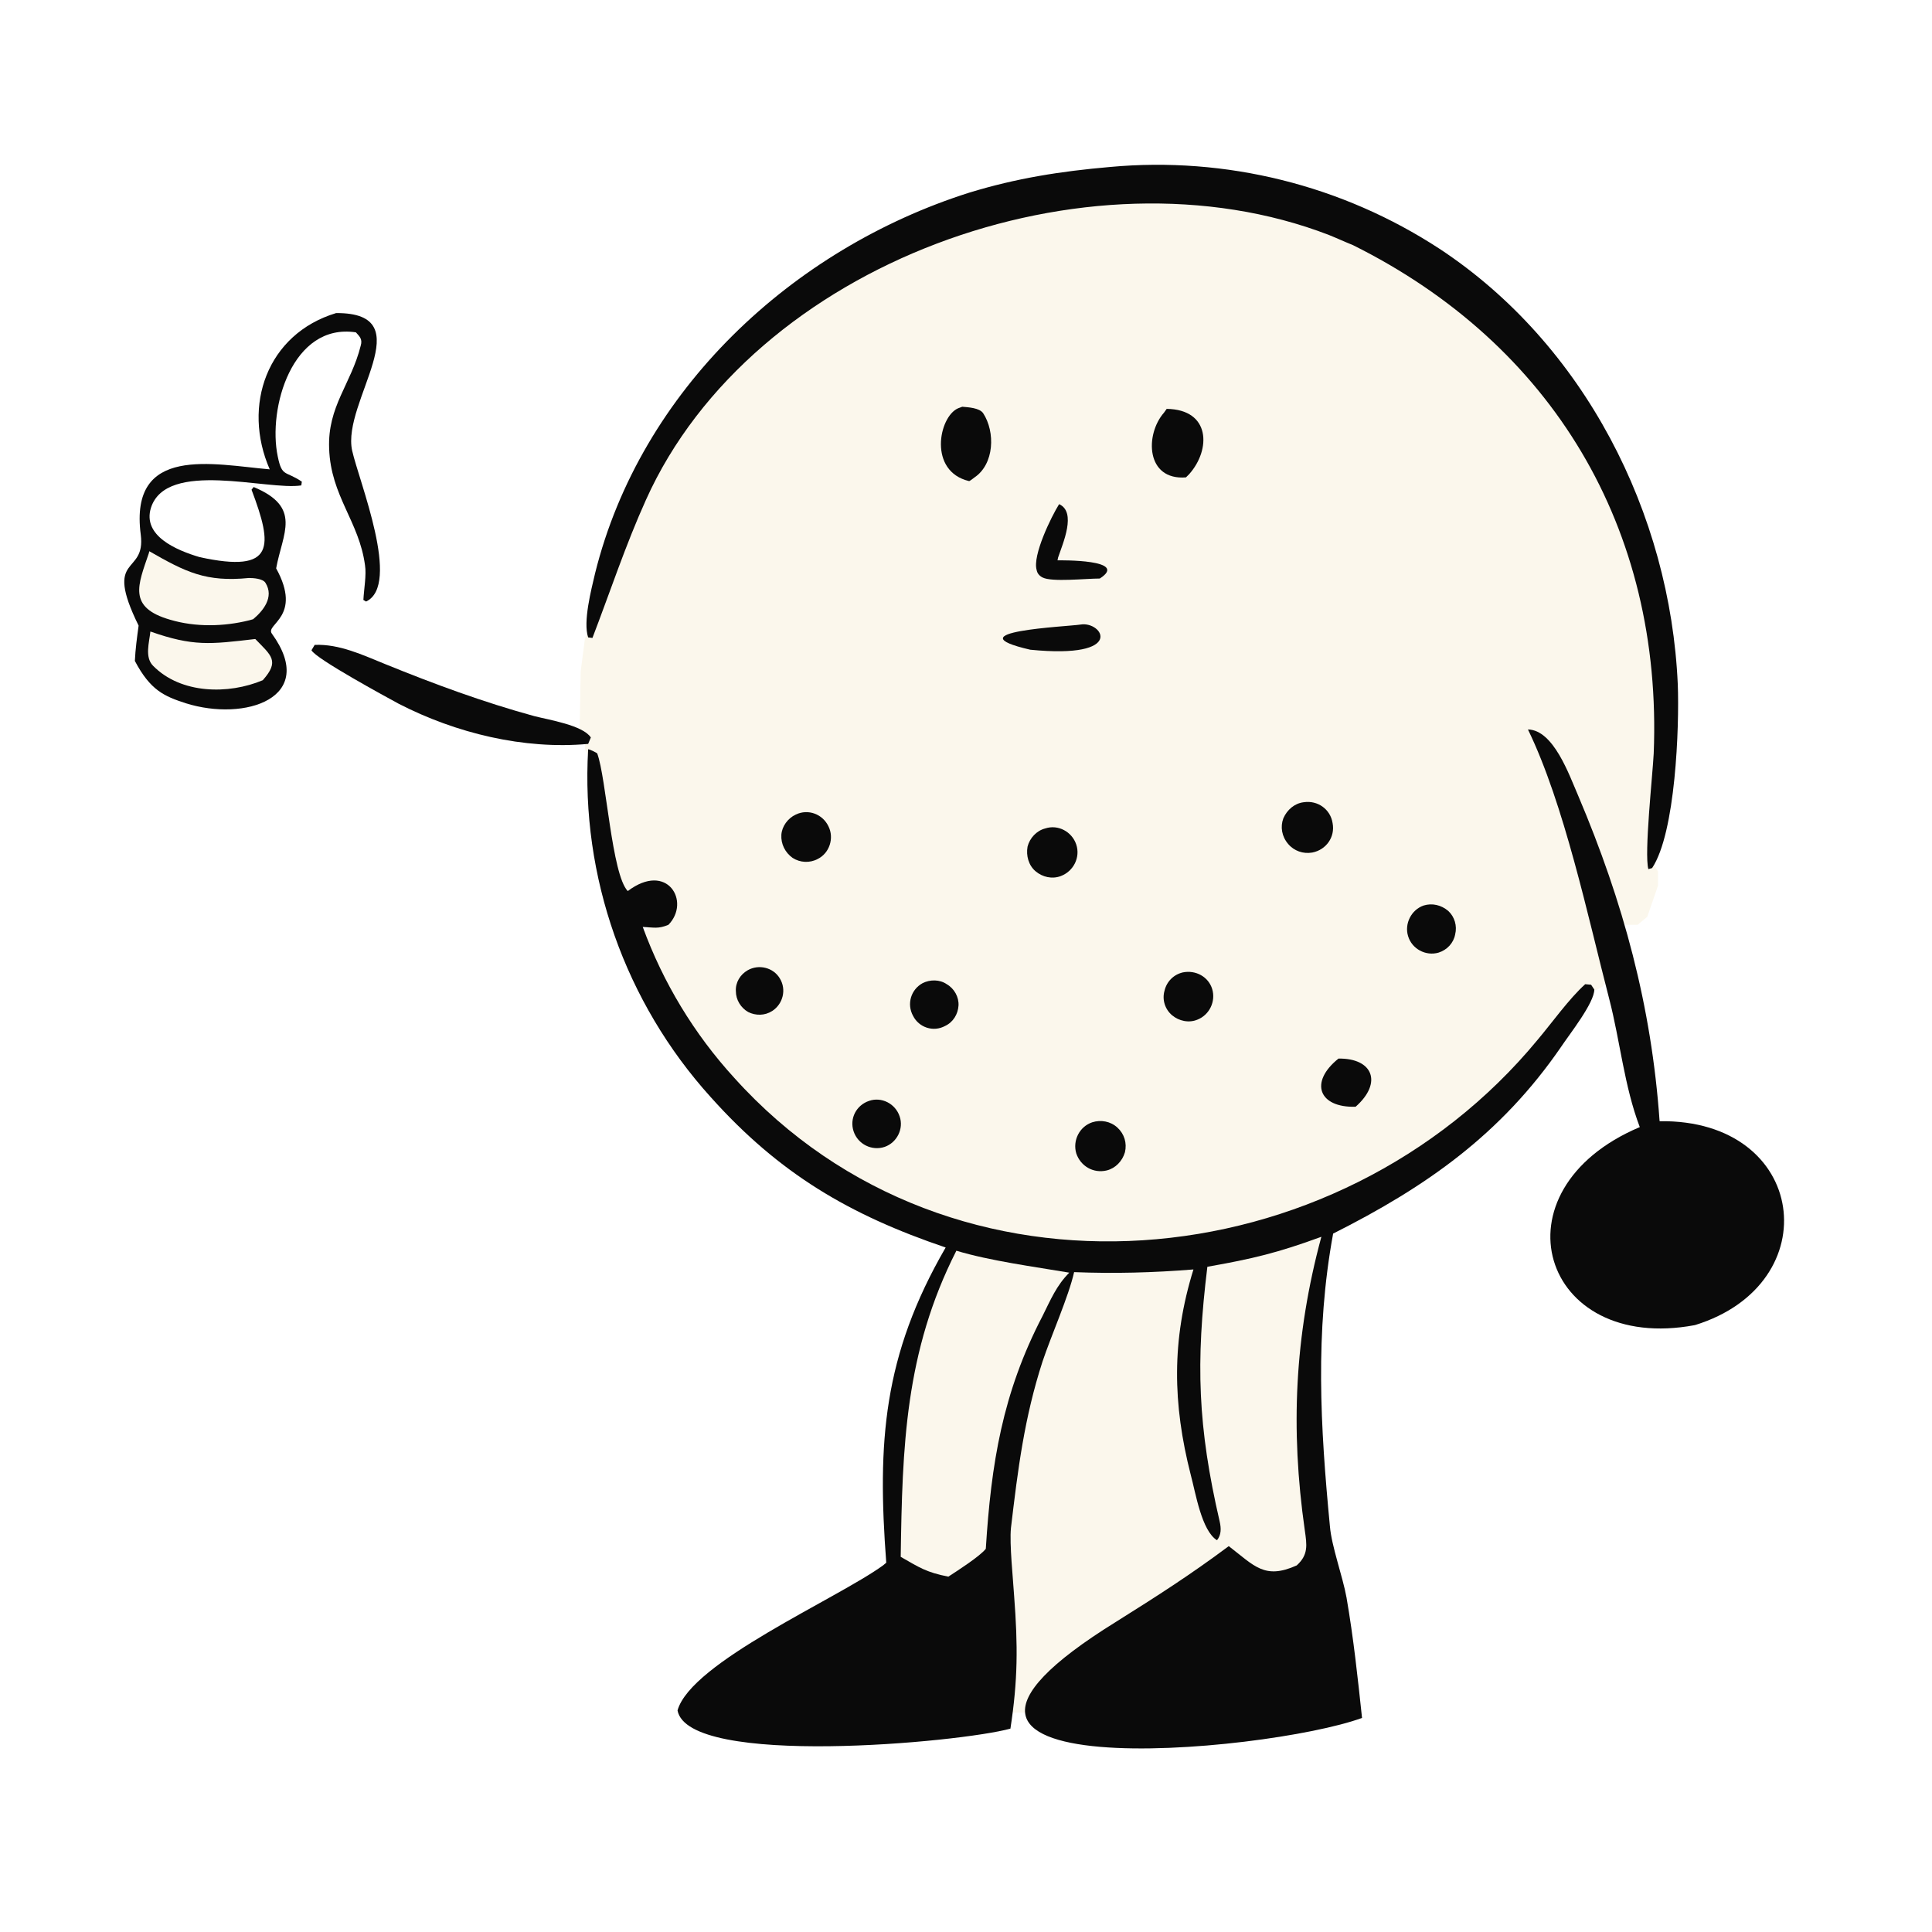
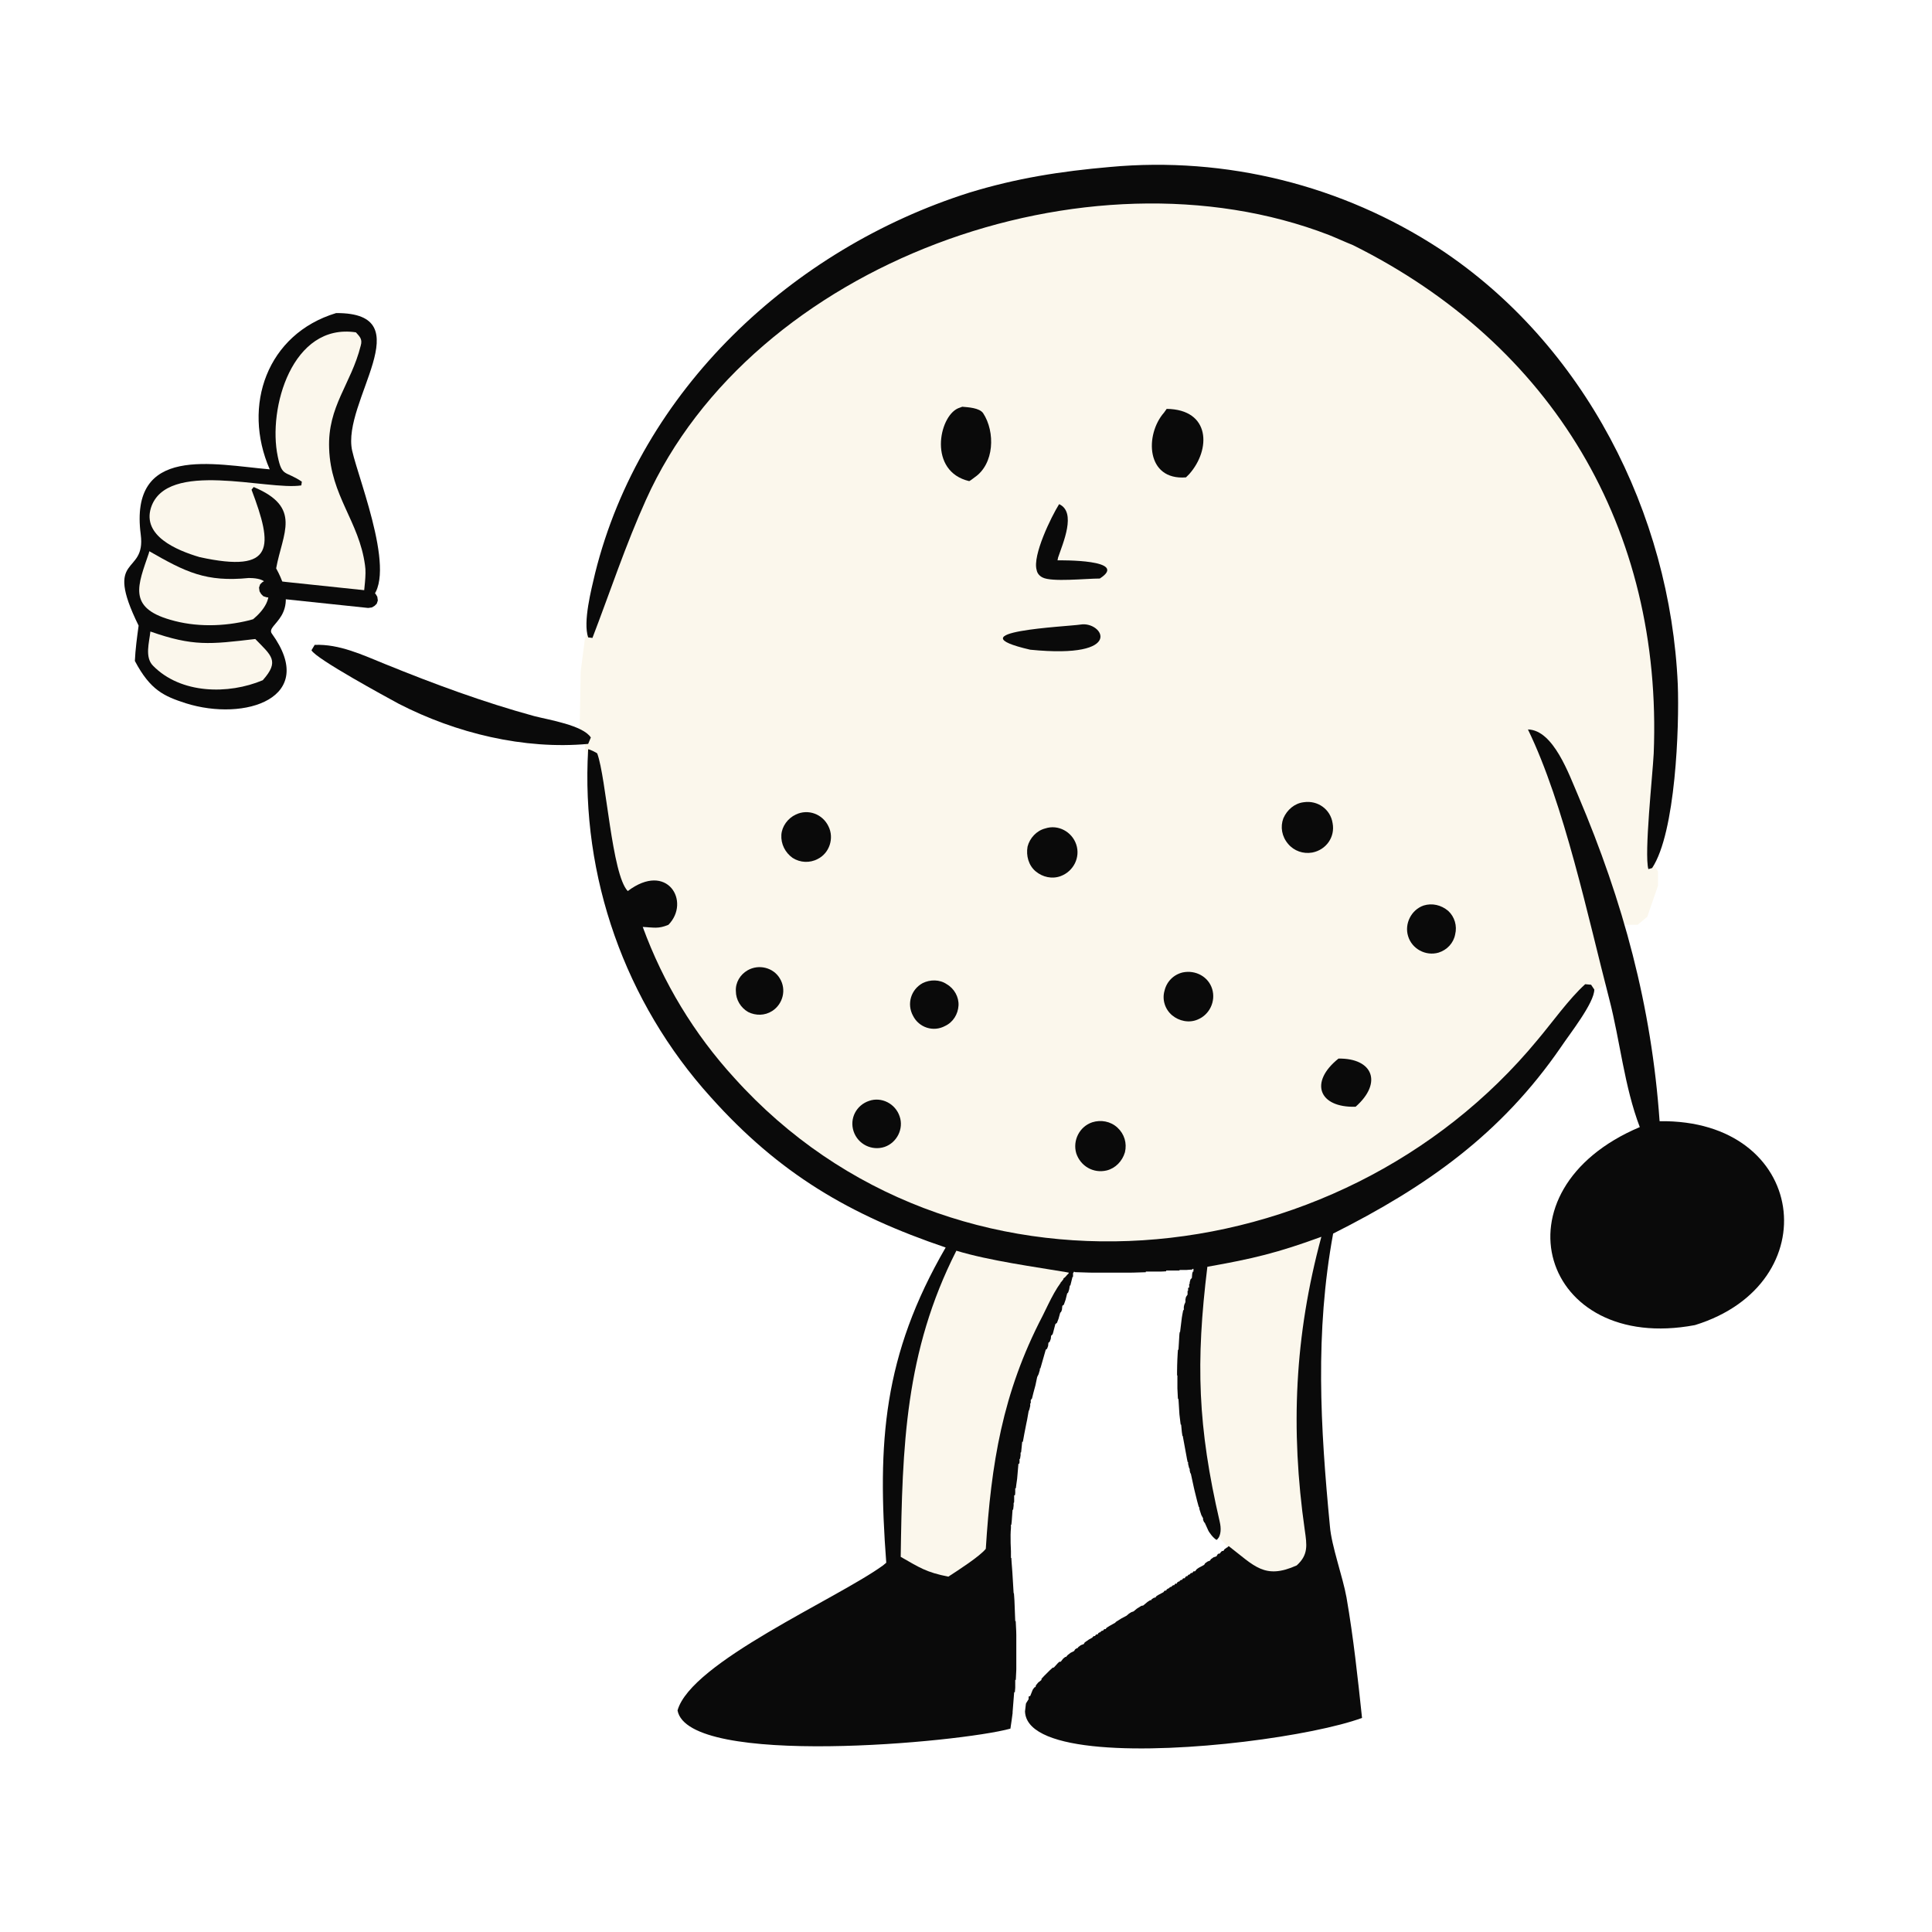
<svg xmlns="http://www.w3.org/2000/svg" viewBox="548 561 361 361">
-   <path fill="#fbf7ec" d="M792.3 791.8L794.3 791.8L795.5 793.0L795.5 794.8L792.8 806.3L791.3 820.0L791.3 832.5L793.0 847.5L793.0 851.5L792.3 853.3L791.0 854.5L789.0 855.3L784.0 855.5L781.5 854.5L778.0 851.5L776.8 851.8L770.3 856.8L758.3 864.5L757.3 864.8L755.5 866.3L754.5 866.5L747.5 871.5L743.0 875.8L740.0 881.0L737.3 881.0L736.5 880.0L737.0 874.3L737.0 864.5L736.0 853.8L736.0 844.8L736.8 838.5L738.3 828.8L740.3 819.8L747.8 798.5L748.8 797.8L759.3 798.0L765.3 797.5L770.3 797.5L771.3 798.3L771.5 801.0L770.3 804.8L769.0 812.8L769.0 822.8L770.0 830.0L772.3 840.0L773.8 844.8L775.0 846.5L773.0 837.0L771.5 824.8L771.5 808.3L772.5 797.8L773.8 796.5L785.3 794.3Z" />
+   <defs>
+     <clipPath id="agreed-gap1" clipPathUnits="userSpaceOnUse">
+       <path clip-rule="evenodd" d="M538 551H919V932H538ZM770.8 796L773.1 798.1L773.1 798.6L773 798.6L772.8 799.8L772.5 800.2L772.5 800.9L772.3 800.9L772.3 801.6L772.1 801.6L772.1 802.2L772 802.2L772 802.9L771.7 803.5L771.7 804.3L771.3 805L771.2 806.8L771 806.8L771 807.6L770.8 807.6L770.8 808.8L770.7 808.8L770.7 809.9L770.5 809.9L770.3 813.2L770.2 813.2L770 818L770.2 818L770.2 822.4L770.3 822.4L770.7 827.2L770.8 827.2L771 829.3L771.2 829.3L771.2 830.1L771.3 830.1L771.7 832.7L772 833.4L772 834.2L772.1 834.2L772.1 834.9L772.5 835.5L772.5 836.3L772.6 836.3L774 842.3L774.3 842.7L774.6 844.4L774.9 844.7L774.9 845.4L775.3 845.5L775.4 846.2L775.8 846L776.1 846.4L776.1 847.3L775.9 847.3L775.8 848.3L777.4 850L778.2 850.3L778.7 850.9L777.2 852.4L776.9 852.4L775.3 853.9L774.9 853.9L774.1 854.7L773.3 855.1L773 855.5L771.7 856.2L771.3 856.7L771 856.7L770.8 857L770.5 857L770.3 857.3L770 857.3L769.9 857.7L769.5 857.7L769.4 858L769 858L768.9 858.3L768.5 858.3L768.4 858.7L768 858.7L767.9 859L767.6 859L767.4 859.3L767.1 859.3L766.9 859.6L766.6 859.6L766.4 860L766.1 860L765.9 860.3L765.6 860.3L765.4 860.6L765.1 860.6L763.9 861.6L763.3 861.8L763.1 862.1L762.8 862.1L761.6 863.1L761 863.3L759.8 864.2L759.2 864.4L759 864.7L757.9 865.2L757.2 865.9L756.6 866L755.4 867L754.8 867.2L754.6 867.5L754.3 867.5L754.1 867.8L753.8 867.8L753.6 868.2L753.3 868.2L753.1 868.5L752.8 868.5L752.6 868.8L752.3 868.8L752.1 869.2L750.8 869.8L750.5 870.3L749.7 870.6L749.3 871.1L749 871.1L748.7 871.6L747.7 872.1L747.2 872.8L746.9 872.8L743.3 876.4L742.6 877.9L742.3 878L742.3 878.5L741.8 879.3L741.6 881L741.3 881.1L740 882.5L739.7 882L739.5 881L737.2 881L737 882.8L736.9 882.8L735.1 881L735.4 877.2L735.6 877.2L735.6 874.9L735.7 874.9L735.7 863.9L735.6 863.9L735.4 858.7L735.2 858.7L734.9 852.1L734.7 852.1L734.7 845.9L734.9 845.9L735.6 839.1L735.7 839.1L735.7 838L735.9 838L735.9 836.8L736 836.8L736.9 830.4L737 830.4L737.4 827.8L737.5 827.8L737.5 827L737.7 827L737.7 826.2L738 825.5L738.5 822.6L738.8 822.1L739.3 819.4L739.7 819L739.7 818.3L740.2 817.3L740.2 816.7L740.3 816.7L741.3 813.2L741.6 812.9L742.3 810.6L742.6 810.3L743.1 808.4L743.8 807.3L743.8 806.8L744.3 806L744.4 805L744.7 804.7L745.7 801.4L746.2 800.9L746.2 800.6L746.7 800.2L746.7 799.9L747.7 799.1L747.7 798.8L746.7 798.6L746.7 798.4L748.7 796.5L749 796.6L762.1 796.6L762.1 796.5L765.9 796.5L765.9 796.3L768.4 796.3L768.4 796.1L770.8 796.1ZM773 845.2L772.8 845.4Z" />
+     </clipPath>
+     <clipPath id="agreed-gap1i" clipPathUnits="userSpaceOnUse">
+       <path clip-rule="evenodd" d="M538 551H919V932H538ZM770.8 798.1L771 798.1L771 798.6L770.8 798.6L770.7 799.8L770.3 800.2L770.3 800.9L770.2 800.9L770.2 801.6L770 801.6L770 802.2L769.9 802.2L769.9 802.9L769.5 803.5L769.5 804.3L769.2 805L769.2 805.8L769 805.8L768.5 809.9L768.4 809.9L768.2 813.2L768 813.2L767.9 818L768 818L768 822.4L768.2 822.4L768.5 827.2L768.7 827.2L768.9 829.3L769 829.3L769.9 834.2L770 834.2L770 834.9L770.3 835.5L770.3 836.3L770.5 836.3L771.8 842.3L772.1 842.7L772.1 843.4L772.8 844.7L772.8 845.4L773.1 845.5L774.1 847.7L775.1 848.7L775.4 848.7L775.8 848.2L777.4 849.8L777.4 850.1L776.9 850.3L776.6 850.8L776.3 850.8L775.9 851.3L775.6 851.3L775.3 851.8L774.4 852.1L774.1 852.6L773.3 852.9L773 853.4L771.7 854.1L771.3 854.6L771 854.6L770.8 854.9L770.5 854.9L770.3 855.2L770 855.2L769.9 855.5L769.5 855.5L769.4 855.9L769 855.9L768.9 856.2L768.5 856.2L768.4 856.5L768 856.5L767.9 856.9L767.6 856.9L767.4 857.2L767.1 857.2L766.9 857.5L766.6 857.5L766.4 857.8L766.1 857.8L765.9 858.2L765.6 858.2L765.4 858.5L764.1 859.2L763.9 859.5L763.3 859.6L763.1 860L762.8 860L761.6 861L761 861.1L759.8 862.1L759.2 862.3L758.5 862.9L756.6 863.9L756.4 864.2L754.8 865.1L754.6 865.4L754.3 865.4L754.1 865.7L753.8 865.7L753.6 866L753.3 866L753.1 866.4L752.8 866.4L752.6 866.7L752.3 866.7L752.1 867L750.8 867.7L750.5 868.2L749.7 868.5L749.3 869L749 869L748.7 869.5L747.7 870L747.2 870.6L746.9 870.6L746.2 871.5L745.9 871.5L744.9 872.6L744.6 872.6L742.6 874.6L742.6 874.9L741.6 875.7L741.5 876.2L741.1 876.4L740.5 877.9L740.2 878L740.2 878.5L739.7 879.3L739.5 881L737.2 881L737.5 877.2L737.7 877.2L737.7 874.9L737.9 874.9L737.9 863.9L737.7 863.9L737.5 858.7L737.4 858.7L737 852.1L736.9 852.1L736.9 845.9L737 845.9L737.2 843.1L737.4 843.1L737.4 841.8L737.5 841.8L737.5 840.4L737.7 840.4L737.7 839.1L737.9 839.1L738.3 834.5L738.5 834.5L738.5 833.6L738.7 833.6L738.7 832.4L738.8 832.4L739 830.4L739.2 830.4L740.2 824.7L740.5 824L740.5 823.2L740.6 823.2L740.6 822.6L741 822.1L741.8 818.3L742.3 817.3L742.3 816.7L742.4 816.7L743.4 813.2L743.8 812.9L743.9 811.9L744.3 811.6L744.4 810.6L744.7 810.3L745.2 808.4L745.6 808.1L746.1 806.3L746.4 806L746.5 805L746.9 804.7L747.4 802.7L747.7 802.4L747.9 801.2L748 801.2L748.4 799.6L748.5 799.6L748.5 798.9L748.7 798.6L749 798.8L762.1 798.8L762.1 798.6L765.9 798.6L765.9 798.4L768.4 798.4L768.4 798.3L770.8 798.3Z" />
+     </clipPath>
+   </defs>
+   <path fill="#fbf7ec" d="M611 620.6L614.3 620.6L617.9 624.2L617.9 624.8L617.7 624.8L617.9 625.7L617.7 625.7L617.7 626.1L617.4 626.3L617.6 626.8L617.4 626.8L617.4 627.3L617.1 627.5L617.2 627.8L616.9 627.9L617.1 628.1L616.9 628.8L616.4 629.3L616.6 629.6L616.3 630.2L615.9 630.4L616.1 630.7L615.8 631.4L615.3 631.7L615.4 632.2L614.6 633.9L614.3 634L614.5 634.3L614 635.3L613.6 635.5L613.8 635.8L613.3 636.3L613.5 636.6L613 637.1L613.1 637.5L612.8 637.6L613 638L612.7 638.1L612.8 638.5L612.5 638.6L612.7 639.1L612.3 639.3L612.5 639.8L612.2 639.9L612.3 640.6L612 640.7L612.2 641.6L611.8 641.7L612 642.1L612 646.2L611.8 646.3L612.2 646.5L612.5 649.3L612.7 649.3L612.7 649.9L612.8 649.9L612.8 650.6L613 650.6L613.5 652.6L614.6 654.9L614.6 655.4L615.4 656.7L615.4 657.2L616.1 658.1L616.1 658.6L616.8 659.6L616.8 660.1L617.1 660.4L617.1 660.9L617.2 660.9L617.2 661.4L617.4 661.4L617.4 661.9L617.7 662.2L617.7 662.9L618.1 663.4L618.4 665.5L618.6 665.5L618.6 666.5L618.7 666.5L618.7 669.6L618.2 670L618.6 670.3L618.6 671.1L618.1 672.1L616.6 673.4L616.3 673.4L615.9 672.7L615.6 672.6L612.5 672.4L612.5 672.3L609.4 672.1L609.4 671.9L601.2 671.1L601.5 673.1L601 673.4L599.2 671.6L599.4 671.3L598.5 670.8L598.4 669.6L597.2 667.5L597.4 667.2L597.2 666.5L597.6 666.2L597.2 666.2L595.9 667.7L594.9 668.2L593.8 668.3L593.3 668.2L593.1 668.5L590.8 668.5L590.7 668.2L589.2 668.3L589 668L588.2 668.2L588 667.8L587.2 668L587.1 667.7L586.9 667.8L586.4 667.8L586.2 667.5L585.6 667.7L585.4 667.3L584.9 667.5L584.9 667.3L584.4 667.3L584.3 667L583.9 667.2L582.6 666.5L582.1 666.5L581.1 666L580.8 665.5L580.5 665.7L579.8 665.4L579.7 665L579 664.9L574.4 660.4L574.1 659.8L574.1 656.2L574.3 656.2L574.4 654.4L578.2 650.4L578.5 650.4L578.8 649.9L580.2 649.3L580.7 649.3L581.6 648.8L583.4 648.6L583.4 648.5L584.8 648.6L584.9 648.3L590.2 648.3L590.5 648.8L590.8 648.5L592.3 648.5L592.6 649L593 648.6L594.1 648.6L594.4 649.1L594.8 648.8L595.8 648.8L595.9 649.1L597.4 649L597.6 649.3L598.5 649.1L598.2 648.8L598.4 648.5L597.9 647.6L597.4 645.5L597.2 645.5L597.4 644.4L597.1 644.2L597.1 639.8L597.4 639.6L597.2 638.5L597.6 638.3L597.4 638L597.4 637.3L597.7 637.1L597.6 636.5L597.9 636.3L597.7 635.8L598 635.7L597.9 635.2L598.2 635L598 634.5L598.4 634.3L598.2 634L598.5 633.9L598.4 633.5L598.7 633.4L598.5 633.2L598.9 632.9L598.7 632.5L599.2 632.1L599 631.7L599.4 631.1L600.3 630.2L600 629.8L600.3 629.1L600.7 628.9L600.7 628.6L601 628.4L601 628.1L601.3 627.9L601.3 627.6L605.6 623.2L605.9 623.2L607.1 622L609 621.1L611 620.7Z" />
+   <g clip-path="url(#agreed-gap1)">
+     <path fill="#fbf7ec" d="M792.3 791.8L794.3 791.8L795.5 793.0L795.5 794.8L792.8 806.3L791.3 820.0L791.3 832.5L793.0 847.5L793.0 851.5L792.3 853.3L791.0 854.5L789.0 855.3L784.0 855.5L781.5 854.5L778.0 851.5L776.8 851.8L770.3 856.8L758.3 864.5L757.3 864.8L755.5 866.3L754.5 866.5L747.5 871.5L743.0 875.8L740.0 881.0L737.3 881.0L736.5 880.0L737.0 874.3L737.0 864.5L736.0 853.8L736.0 844.8L736.8 838.5L738.3 828.8L740.3 819.8L747.8 798.5L748.8 797.8L759.3 798.0L765.3 797.5L770.3 797.5L771.3 798.3L771.5 801.0L770.3 804.8L769.0 812.8L769.0 822.8L770.0 830.0L772.3 840.0L773.8 844.8L775.0 846.5L773.0 837.0L771.5 824.8L771.5 808.3L772.5 797.8L773.8 796.5L785.3 794.3Z" />
+   </g>
  <path fill="#fbf7ec" d="M755.0 598.3L771.3 598.3L776.5 598.8L784.3 600.0L794.3 602.8L800.5 605.3L808.5 609.5L818.0 615.8L823.3 620.3L823.8 620.3L825.3 622.0L825.8 622.0L833.8 630.0L833.8 630.5L835.3 631.8L835.3 632.3L839.8 637.5L845.3 646.0L849.8 654.8L852.0 660.3L855.3 671.0L857.3 682.0L858.0 691.0L858.0 703.3L856.8 716.5L856.8 722.3L857.8 723.8L857.8 726.5L855.8 732.3L854.0 733.8L851.8 733.8L849.8 732.0L847.3 723.8L841.0 707.8L838.5 702.5L836.0 699.8L840.3 711.0L845.3 728.8L848.3 741.0L848.3 744.0L847.5 745.3L846.3 746.0L844.5 746.0L840.0 751.0L835.8 756.8L832.5 760.0L832.5 760.5L824.8 768.0L824.3 768.0L821.8 770.5L815.8 775.0L807.0 780.5L797.0 785.5L785.3 789.8L774.8 792.3L762.8 793.8L744.3 793.5L734.3 792.0L724.5 789.5L716.0 786.3L706.3 781.3L698.0 775.8L693.8 772.0L693.3 772.0L692.0 770.5L691.5 770.5L684.0 763.0L684.0 762.5L679.3 757.3L674.5 750.3L669.8 741.5L668.3 738.0L668.3 735.3L669.8 733.5L672.5 732.8L673.5 729.5L673.0 728.0L672.0 727.0L670.5 726.5L668.3 727.0L667.3 727.8L665.0 727.8L663.3 726.3L661.5 719.8L659.3 704.3L658.8 702.5L658.0 702.3L657.3 701.0L657.3 699.3L656.3 698.0L656.5 686.5L657.3 680.3L660.8 671.8L662.8 665.5L667.0 655.0L670.5 648.0L674.8 641.3L679.5 635.5L679.5 635.0L681.0 633.8L681.0 633.3L688.5 625.8L689.0 625.8L690.3 624.3L690.8 624.3L691.8 623.0L692.3 623.0L697.0 619.0L705.5 613.5L715.0 608.5L725.5 604.3L733.8 601.8L745.8 599.3Z" />
-   <path fill="#0a0a0a" d="M657.9 701C658.2 701 659.6 701.7 659.6 701.8C661.3 706.4 662.3 724.4 665.3 727.5C672.7 721.9 677.1 729.5 672.9 733.8C671 734.6 670.2 734.3 668.1 734.2C671.9 744.6 677.7 754.2 685.2 762.4C725.9 807.6 798 800.5 835.3 755.3C838 752.1 841.2 747.6 844.2 744.9L845.3 745L845.9 745.9C845.9 748.4 841.3 754.2 839.7 756.6C828.5 772.9 814.6 782.7 797.1 791.5C793.7 810 794.7 827.5 796.5 846.2C796.8 849.9 798.9 855.6 799.6 859.5C800.9 867 801.7 874.5 802.5 882C784.5 888.6 705.2 895.8 756.6 864C764.1 859.3 770.5 855.2 777.6 849.9C782.4 853.6 784.3 856.2 790.3 853.5C792.5 851.5 792.2 849.7 791.8 846.9C789.1 828 789.9 810.6 794.9 792.1C786.7 795.1 782.1 796.2 773.6 797.7C771.4 815.6 771.8 827.6 775.9 845.3C776.2 846.6 776.2 847.8 775.4 848.8C772.5 847 771.4 839.9 770.5 836.6C767.1 823.3 766.9 811.4 771 798.2C763.6 798.8 756.2 799 748.7 798.7C747.7 803.2 744.4 810.6 742.8 815.4C739.4 825.9 738.2 835.5 736.9 846.5C736.6 849.5 737.3 856 737.5 859.3C738.2 868.5 738.2 874.9 736.8 884C727.4 886.6 676.6 891.3 674.6 880.6C677.1 871.6 704.3 859.8 713 853.5L713.6 853C711.9 830.5 713 814.3 724.7 794.1C706.7 788 693.6 780.3 680.8 766C664.8 748.3 656.5 724.8 657.9 701Z" />
-   <path fill="#fbf7ec" d="M726.7 794.7C733 796.6 741.3 797.7 747.8 798.8C745.4 801.2 744.3 803.9 742.8 806.9C735.3 821.3 733.2 834.5 732.2 850.4C731.1 851.8 726.9 854.5 725.2 855.6C721.1 854.8 719.8 853.9 716.3 851.9C716.6 831.3 717.1 813.6 726.7 794.7Z" />
+   <g clip-path="url(#agreed-gap1i)">
+     <path fill="#0a0a0a" d="M657.9 701C658.2 701 659.6 701.7 659.6 701.8C661.3 706.4 662.3 724.4 665.3 727.5C672.7 721.9 677.1 729.5 672.9 733.8C671 734.6 670.2 734.3 668.1 734.2C671.9 744.6 677.7 754.2 685.2 762.4C725.9 807.6 798 800.5 835.3 755.3C838 752.1 841.2 747.6 844.2 744.9L845.3 745L845.9 745.9C845.9 748.4 841.3 754.2 839.7 756.6C828.5 772.9 814.6 782.7 797.1 791.5C793.7 810 794.7 827.5 796.5 846.2C796.8 849.9 798.9 855.6 799.6 859.5C800.9 867 801.7 874.5 802.5 882C784.5 888.6 705.2 895.8 756.6 864C764.1 859.3 770.5 855.2 777.6 849.9C782.4 853.6 784.3 856.2 790.3 853.5C792.5 851.5 792.2 849.7 791.8 846.9C789.1 828 789.9 810.6 794.9 792.1C786.7 795.1 782.1 796.2 773.6 797.7C771.4 815.6 771.8 827.6 775.9 845.3C776.2 846.6 776.2 847.8 775.4 848.8C772.5 847 771.4 839.9 770.5 836.6C767.1 823.3 766.9 811.4 771 798.2C763.6 798.8 756.2 799 748.7 798.7C747.7 803.2 744.4 810.6 742.8 815.4C739.4 825.9 738.2 835.5 736.9 846.5C736.6 849.5 737.3 856 737.5 859.3C738.2 868.5 738.2 874.9 736.8 884C727.4 886.6 676.6 891.3 674.6 880.6C677.1 871.6 704.3 859.8 713 853.5L713.6 853C711.9 830.5 713 814.3 724.7 794.1C706.7 788 693.6 780.3 680.8 766C664.8 748.3 656.5 724.8 657.9 701Z" />
+   </g>
+   <g clip-path="url(#agreed-gap1)">
+     <path fill="#fbf7ec" d="M726.7 794.7C733 796.6 741.3 797.7 747.8 798.8C745.4 801.2 744.3 803.9 742.8 806.9C735.3 821.3 733.2 834.5 732.2 850.4C731.1 851.8 726.9 854.5 725.2 855.6C721.1 854.8 719.8 853.9 716.3 851.9C716.6 831.3 717.1 813.6 726.7 794.7Z" />
+   </g>
  <path fill="#0a0a0a" d="M755.4 592.2C777.1 590.2 798.8 595.6 817 607.5C844 625.3 860.1 656.9 861.5 688.9C861.8 696.8 861.1 716.6 856.7 723.2L856 723.4C855.2 720.5 856.8 705.8 857 701.8C858.7 659.7 838 625.3 800.8 606.8C799.3 606.2 797.8 605.5 796.3 604.9C751.2 587.5 688.6 610.1 668.7 654.4C664.9 662.8 662 671.6 658.7 680.2L657.9 680.1C656.9 677.2 658.5 671.1 659.2 668.1C667.7 633.9 696 607.5 729.1 597C737.9 594.3 746.2 593 755.4 592.2Z" />
  <path fill="#0a0a0a" d="M833.5 697.3C838.3 697.4 841.2 705.8 842.9 709.7C851.3 729.5 856.6 749 858.1 770.5C885.8 770.1 889.7 800.9 864.7 808.6C836 814 826.5 783.4 854.4 771.6C851.5 764 850.7 755.4 848.7 747.7C844.7 732.3 840.3 711.3 833.5 697.3Z" />
  <path fill="#0a0a0a" d="M610.8 619.5C627.1 619.4 611.8 636.1 613.8 645.2C615.1 651 623 670.3 616.4 673.4L615.9 673.1C616 671.1 616.5 668.4 616.2 666.6C615.1 658.4 609.8 653.7 609.5 644.8C609.2 636.9 613.6 632.8 615.4 625.6C615.8 624.3 615.1 623.8 614.5 623.1C602.6 621.3 598 637.3 599.9 646.3C600.7 650.2 601.3 648.9 604.4 651L604.3 651.7C598 652.7 579.1 646.8 576.2 655.9C574.6 661.1 580.9 663.8 585.3 665.1C599.5 668.2 599 663.1 595 652.5L595.4 652C604.5 655.8 600.8 660.6 599.6 667.2C604.6 676.3 597.5 677.6 598.8 679.4C607.5 691.4 593.8 695.9 582.7 692.4C578.7 691.1 576.1 690 573.2 684.5C573.3 682.3 573.6 680.1 573.9 677.9C567.2 664.3 575.3 668.7 574.3 660.9C572.1 644 587.9 647.8 598.4 648.7C593.2 636.8 597.9 623.4 610.8 619.5Z" />
  <path fill="#fbf7ec" d="M575.9 664C582.7 667.9 586.5 669.8 594.5 669C595.3 669 597.1 669.1 597.6 669.9C599.3 672.6 597.1 675.2 595.3 676.7L594.6 676.9C589.8 678.1 584.5 678.2 579.8 676.8C571.8 674.5 573.8 670.3 575.8 664.4L575.9 664Z" />
  <path fill="#fbf7ec" d="M576.1 679C584.1 681.8 587.2 681.4 595.7 680.4C598.7 683.5 600.3 684.5 597.1 688.1C590.7 690.8 581.8 690.7 576.6 685.4C575 683.8 575.9 681 576.1 679Z" />
  <path fill="#0a0a0a" d="M606.8 681.5C611.4 681.3 615.8 683.4 620 685.1C629.1 688.8 638.3 692.2 647.8 694.8C650.5 695.5 656.9 696.5 658.4 698.8L657.9 700C645.9 701.1 633.2 698 622.5 692.5C620.3 691.3 607 684.1 606.2 682.5L606.8 681.5Z" />
  <path fill="#0a0a0a" d="M727.8 637C728.9 637.1 731 637.2 731.7 638.2C734 641.7 733.8 647.7 730.1 650.2C729.8 650.4 729.5 650.7 729.1 650.9C721.4 649.1 723.4 638.9 727 637.3L727.8 637Z" />
  <path fill="#0a0a0a" d="M766 637.4C774.2 637.5 774.3 645 770.2 649.6L769.6 650.2C762.1 650.8 761.9 642.2 765.5 638.1L766 637.4Z" />
  <path fill="#0a0a0a" d="M745.9 655.2C749.2 656.7 746.6 662.5 745.7 665.2L745.6 665.7C746.1 665.7 759.1 665.5 753.5 669.1C750.9 669.1 744.5 669.8 742.8 668.9C742.2 668.6 741.8 668.1 741.7 667.5C740.9 664.8 744.4 657.6 745.9 655.2Z" />
  <path fill="#0a0a0a" d="M791.6 710.9C794.2 710.5 796.6 712.2 797 714.8C797.5 717.4 795.8 719.8 793.2 720.3C791.5 720.6 789.8 720 788.7 718.7C787.5 717.3 787.2 715.5 787.8 713.9C788.5 712.3 789.9 711.1 791.6 710.9Z" />
  <path fill="#0a0a0a" d="M743.3 715.8C745.7 715 748.3 716.4 749.1 718.8C749.9 721.2 748.6 723.8 746.2 724.7C744.6 725.3 742.8 724.9 741.5 723.8C740.2 722.7 739.7 720.9 740 719.2C740.4 717.6 741.7 716.2 743.3 715.8Z" />
  <path fill="#0a0a0a" d="M752.1 770.7C753.7 770.2 755.5 770.5 756.8 771.7C758.1 772.9 758.6 774.6 758.2 776.3C757.7 778 756.4 779.3 754.8 779.7C752.3 780.3 749.9 778.9 749.1 776.5C748.4 774.1 749.7 771.5 752.1 770.7Z" />
  <path fill="#0a0a0a" d="M749.9 677.7C754 677 758.6 684.2 740.5 682.4C725.8 679 747.3 678.1 749.9 677.7Z" />
  <path fill="#0a0a0a" d="M696.7 713.2C699 712.1 701.7 713.1 702.8 715.4C703.9 717.6 703 720.4 700.8 721.5C699.3 722.3 697.5 722.2 696.1 721.3C694.7 720.3 693.9 718.7 694 717C694.1 715.4 695.2 713.9 696.7 713.2Z" />
  <path fill="#0a0a0a" d="M769 742.7C771.4 742.2 773.8 743.5 774.5 745.8C775.2 748.1 774 750.6 771.8 751.5C770.2 752.2 768.3 751.8 767 750.7C765.7 749.6 765.1 747.8 765.6 746.1C766 744.4 767.3 743.1 769 742.7Z" />
  <path fill="#0a0a0a" d="M814 730.2C815.6 729.7 817.3 730.1 818.6 731.2C819.8 732.3 820.3 734 819.9 735.6C819.6 737.2 818.4 738.5 816.8 739C814.4 739.7 811.8 738.3 811.1 735.9C810.4 733.6 811.7 731 814 730.2Z" />
  <path fill="#0a0a0a" d="M798.1 758.8C804.5 758.7 806.4 763.3 801.3 767.8C794.4 768 792.6 763.2 798.1 758.8Z" />
  <path fill="#0a0a0a" d="M720.4 744.7C721.8 744 723.6 744 724.9 744.9C726.3 745.7 727.2 747.3 727.1 748.9C727 750.5 726.1 752 724.6 752.7C722.4 753.9 719.7 753 718.6 750.8C717.4 748.6 718.2 745.9 720.4 744.7Z" />
  <path fill="#0a0a0a" d="M710.4 766.7C712.7 765.9 715.3 767.2 716.1 769.6C716.9 771.9 715.6 774.5 713.3 775.3C710.9 776.1 708.3 774.8 707.5 772.4C706.7 770 708 767.5 710.4 766.7Z" />
  <path fill="#0a0a0a" d="M687.7 742.3C689.8 741.1 692.5 741.8 693.7 743.8C695 745.9 694.3 748.6 692.3 749.9C690.9 750.8 689.2 750.8 687.8 750.1C686.4 749.3 685.5 747.8 685.5 746.2C685.4 744.6 686.3 743.1 687.7 742.3Z" />
+   <path fill="#0a0a0a" d="M597.8 672.6L597.2 672.4L596.8 672.0L596.5 671.5L596.4 670.8L596.6 670.2L597.0 669.8L597.5 669.5L598.2 669.4L617.2 671.4L617.8 671.6L618.2 672.0L618.5 672.5L618.6 673.2L618.4 673.8L618.0 674.2L617.5 674.5L616.8 674.6Z" />
</svg>
